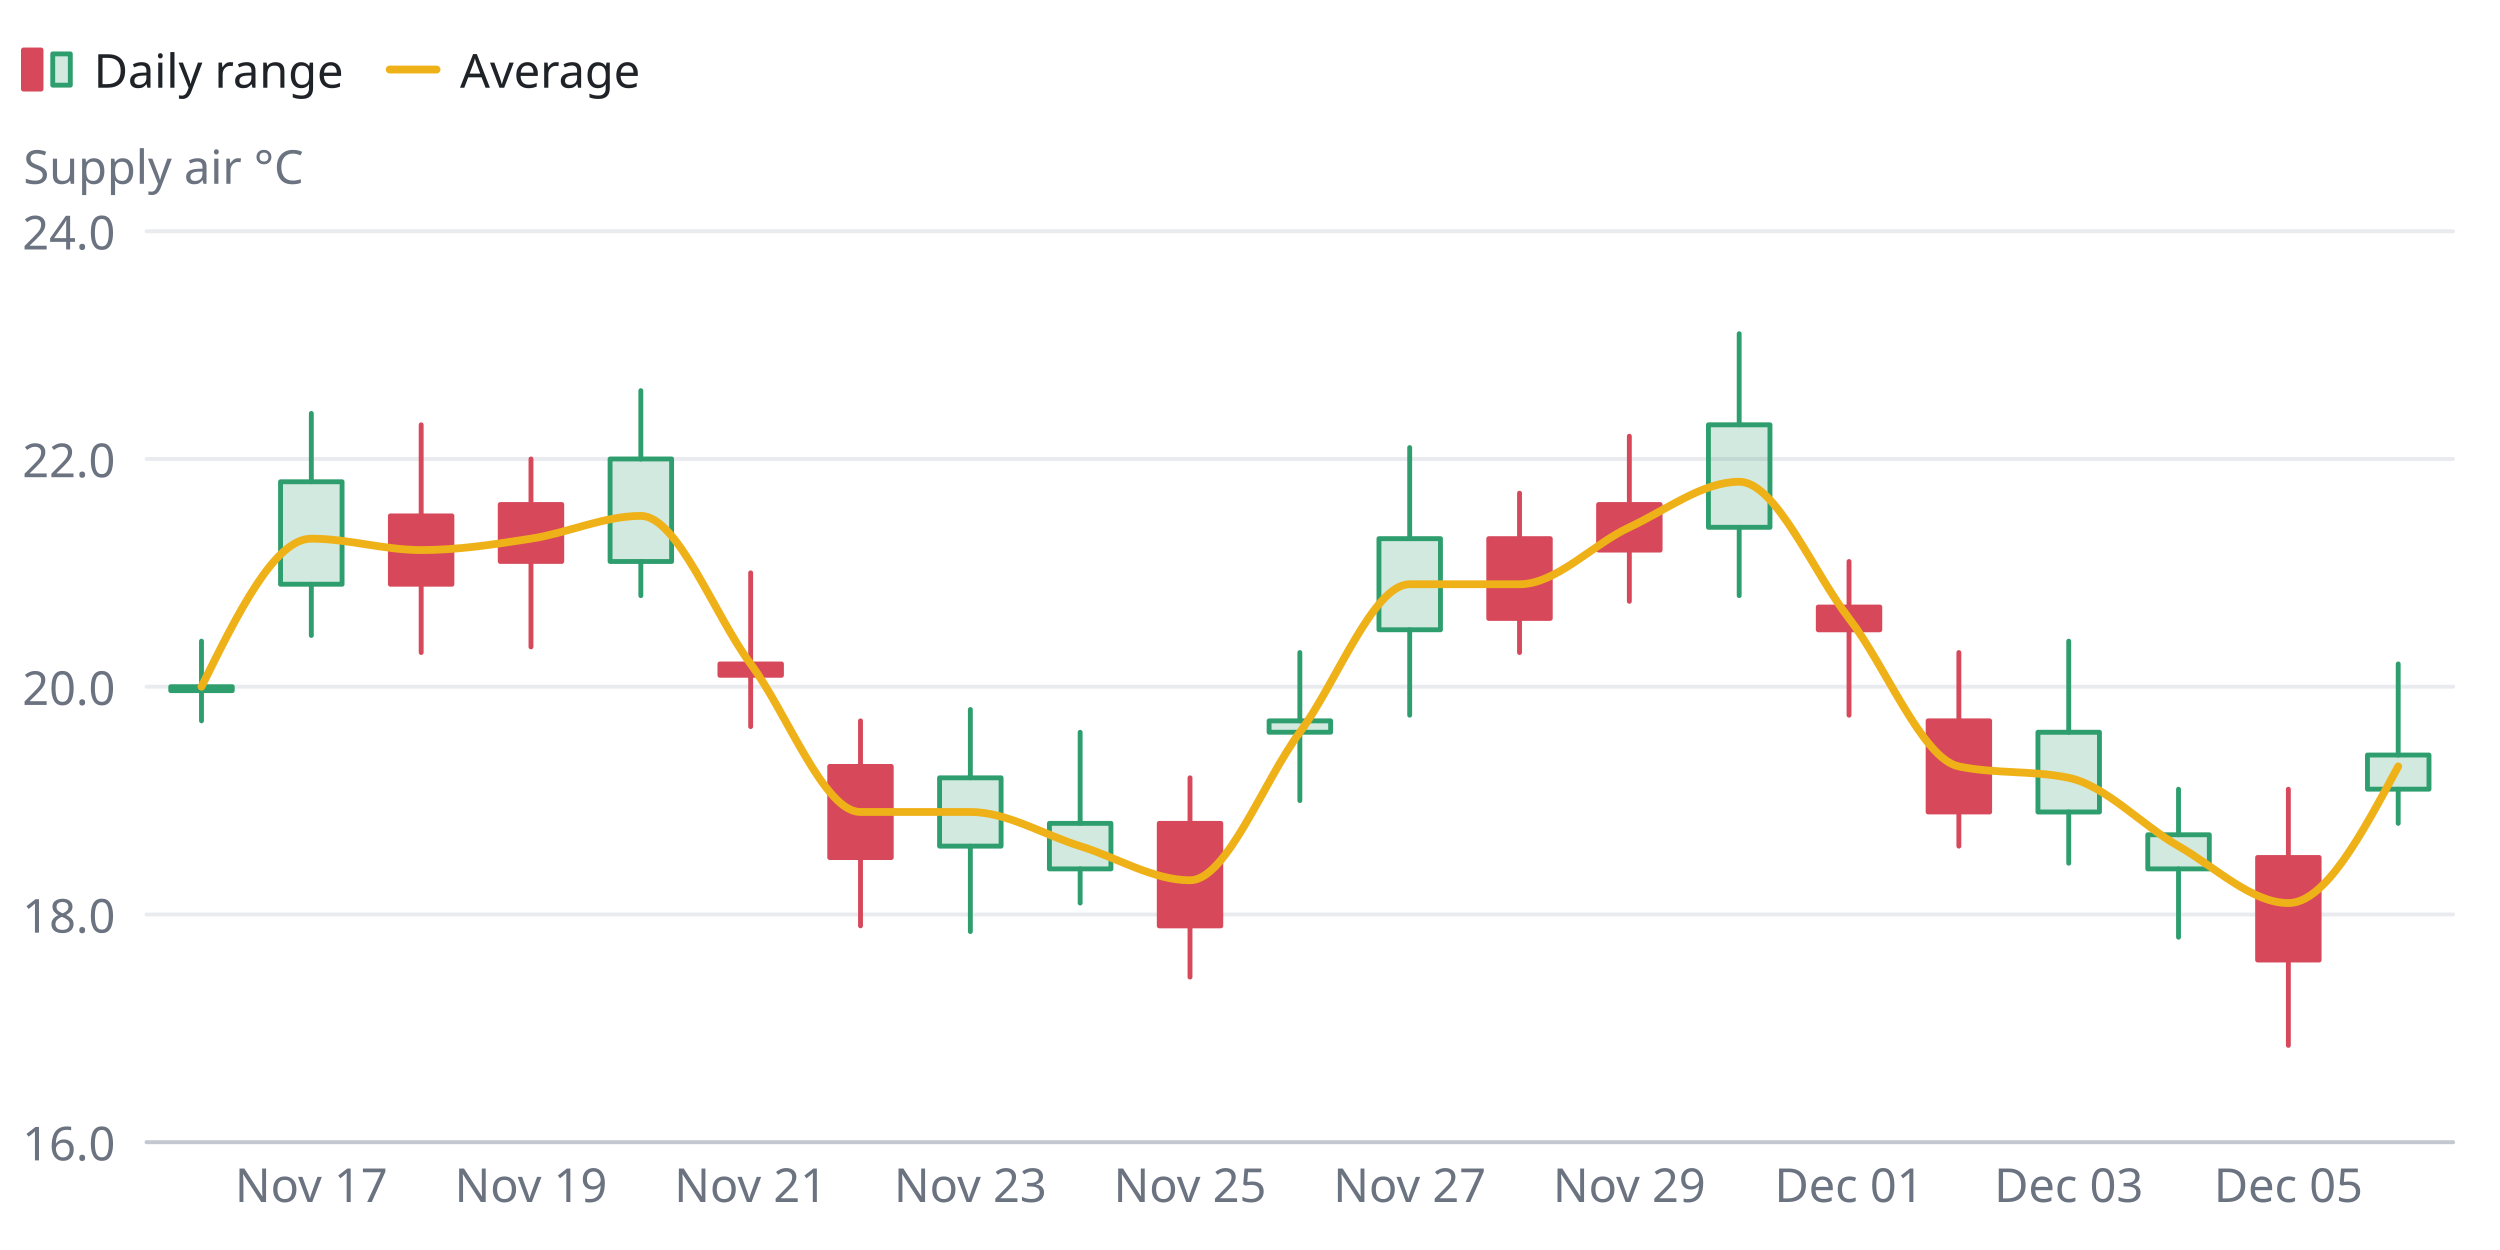
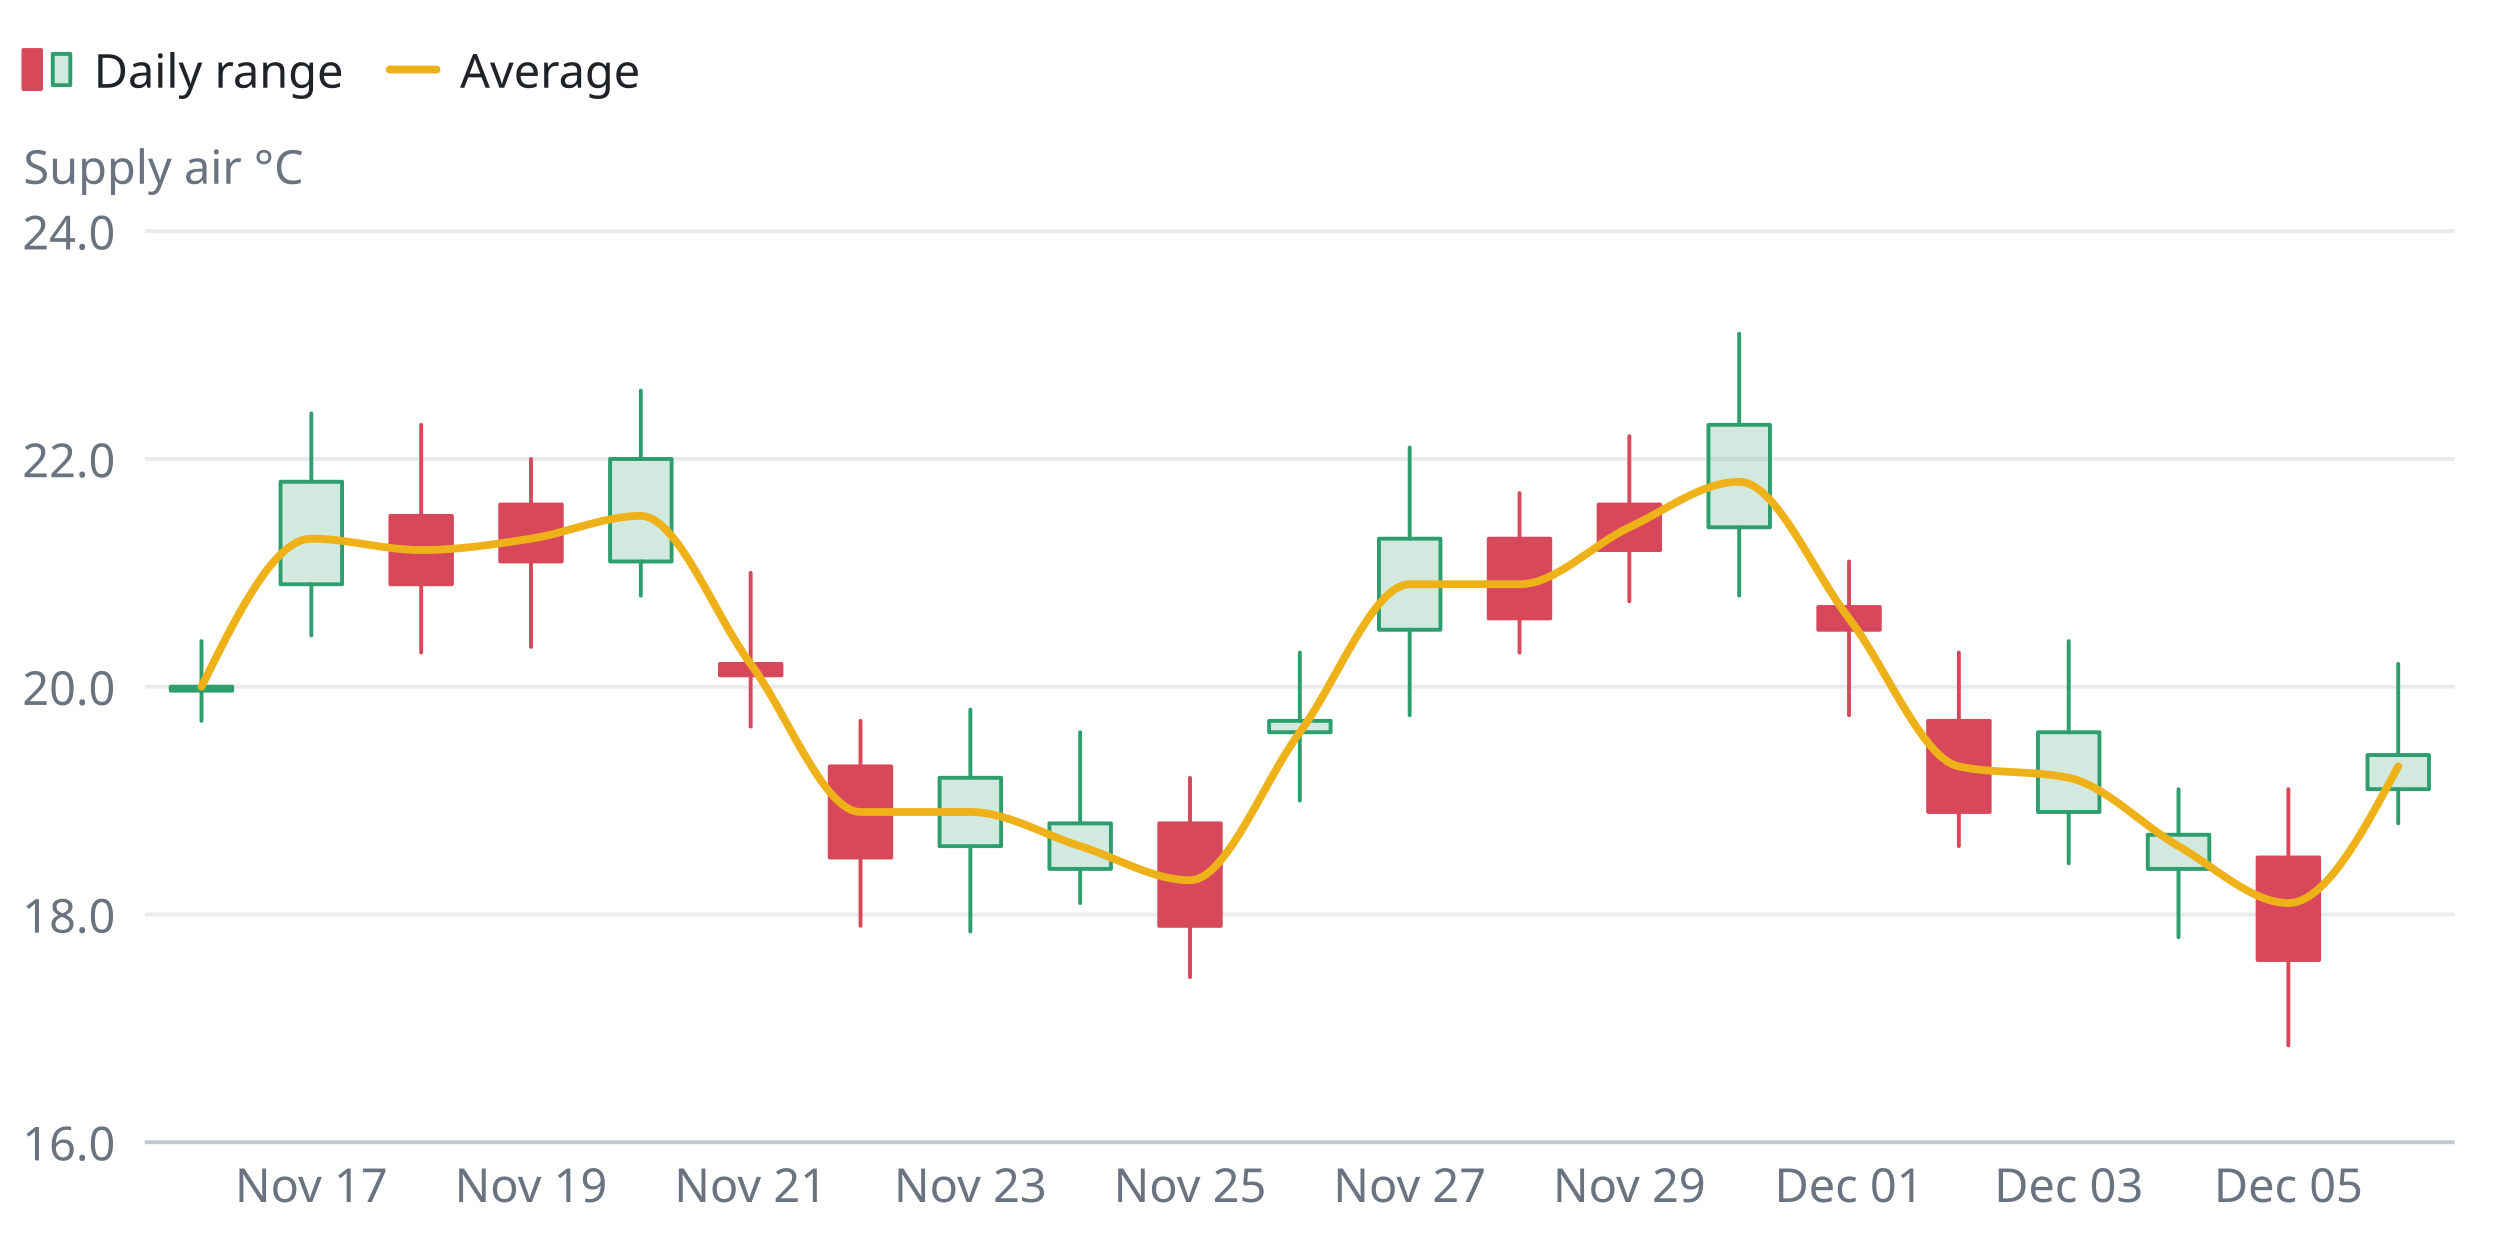
<svg xmlns="http://www.w3.org/2000/svg" width="640" height="320" viewBox="0 0 640 320" font-family="sans-serif" style="font-variant-numeric: tabular-nums" role="img">
  <rect width="100%" height="100%" fill="#ffffff" />
  <g class="rio-static">
    <g class="rio-grid">
      <path d="M37.52 292.4 L628 292.4" fill="none" stroke="#e9ebef" stroke-width="1" stroke-linejoin="round" stroke-linecap="round" />
      <path d="M37.52 234.1 L628 234.1" fill="none" stroke="#e9ebef" stroke-width="1" stroke-linejoin="round" stroke-linecap="round" />
      <path d="M37.52 175.8 L628 175.8" fill="none" stroke="#e9ebef" stroke-width="1" stroke-linejoin="round" stroke-linecap="round" />
      <path d="M37.52 117.5 L628 117.5" fill="none" stroke="#e9ebef" stroke-width="1" stroke-linejoin="round" stroke-linecap="round" />
      <path d="M37.52 59.2 L628 59.2" fill="none" stroke="#e9ebef" stroke-width="1" stroke-linejoin="round" stroke-linecap="round" />
    </g>
    <path class="rio-baseline" d="M37.52 292.4 L628 292.4" fill="none" stroke="#c3c8d0" stroke-width="1" stroke-linejoin="round" stroke-linecap="round" />
    <g class="rio-axis-y">
      <text x="29.52" y="292.4" text-anchor="end" dominant-baseline="central" font-size="12" fill="#6b7280">16.0</text>
      <text x="29.52" y="234.1" text-anchor="end" dominant-baseline="central" font-size="12" fill="#6b7280">18.0</text>
      <text x="29.52" y="175.8" text-anchor="end" dominant-baseline="central" font-size="12" fill="#6b7280">20.0</text>
      <text x="29.52" y="117.5" text-anchor="end" dominant-baseline="central" font-size="12" fill="#6b7280">22.0</text>
      <text x="29.52" y="59.2" text-anchor="end" dominant-baseline="central" font-size="12" fill="#6b7280">24.0</text>
    </g>
    <g class="rio-axis-x">
      <text x="79.7" y="298.4" text-anchor="middle" dominant-baseline="hanging" font-size="12" fill="#6b7280">Nov 17</text>
      <text x="135.93" y="298.4" text-anchor="middle" dominant-baseline="hanging" font-size="12" fill="#6b7280">Nov 19</text>
      <text x="192.17" y="298.4" text-anchor="middle" dominant-baseline="hanging" font-size="12" fill="#6b7280">Nov 21</text>
      <text x="248.41" y="298.4" text-anchor="middle" dominant-baseline="hanging" font-size="12" fill="#6b7280">Nov 23</text>
      <text x="304.64" y="298.4" text-anchor="middle" dominant-baseline="hanging" font-size="12" fill="#6b7280">Nov 25</text>
      <text x="360.88" y="298.4" text-anchor="middle" dominant-baseline="hanging" font-size="12" fill="#6b7280">Nov 27</text>
      <text x="417.11" y="298.4" text-anchor="middle" dominant-baseline="hanging" font-size="12" fill="#6b7280">Nov 29</text>
      <text x="473.35" y="298.4" text-anchor="middle" dominant-baseline="hanging" font-size="12" fill="#6b7280">Dec 01</text>
      <text x="529.59" y="298.4" text-anchor="middle" dominant-baseline="hanging" font-size="12" fill="#6b7280">Dec 03</text>
      <text x="585.82" y="298.4" text-anchor="middle" dominant-baseline="hanging" font-size="12" fill="#6b7280">Dec 05</text>
    </g>
    <text class="rio-axis-title" x="6" y="42.4" text-anchor="start" dominant-baseline="central" font-size="12" font-weight="500" fill="#6b7280">Supply air °C</text>
    <g class="rio-legend">
      <g class="rio-legend-item">
        <rect class="rio-legend-hit" x="3" y="8" width="83.76" height="19.6" rx="3" fill="transparent" />
        <g class="rio-swatch rio-swatch-candle">
-           <rect x="6" y="12.8" width="4.5" height="10" fill="#d6485a" stroke="#d6485a" stroke-width="1.25" stroke-linejoin="round" stroke-linecap="round" />
-           <rect x="13.5" y="13.8" width="4.5" height="8" fill="#2f9e6e" fill-opacity="0.22" stroke="#2f9e6e" stroke-width="1.25" stroke-linejoin="round" stroke-linecap="round" />
+           <rect x="6" y="12.8" width="4.5" height="10" fill="#d6485a" stroke="#d6485a" stroke-width="1" stroke-linejoin="round" stroke-linecap="round" />
+           <rect x="13.5" y="13.8" width="4.5" height="8" fill="#2f9e6e" fill-opacity="0.22" stroke="#2f9e6e" stroke-width="1" stroke-linejoin="round" stroke-linecap="round" />
        </g>
        <text x="24" y="17.8" text-anchor="start" dominant-baseline="central" font-size="12" fill="#1f2328">Daily range</text>
      </g>
      <g class="rio-legend-item">
        <rect class="rio-legend-hit" x="96.76" y="8" width="68.04" height="19.6" rx="3" fill="transparent" />
        <path class="rio-swatch rio-swatch-line" d="M99.76 17.8 L111.76 17.8" fill="#efb118" stroke="#efb118" stroke-width="2" stroke-linejoin="round" stroke-linecap="round" />
        <text x="117.76" y="17.8" text-anchor="start" dominant-baseline="central" font-size="12" fill="#1f2328">Average</text>
      </g>
    </g>
  </g>
  <g class="rio-series-layer">
    <clipPath id="rio-clip-0">
      <rect x="35.52" y="57.2" width="594.48" height="237.2" />
    </clipPath>
    <g class="rio-plot" clip-path="url(#rio-clip-0)">
      <g class="rio-series rio-series-candlestick">
-         <path class="rio-wicks rio-wicks-up" d="M51.58 164.14 L51.58 175.8 M51.58 175.8 L51.58 184.54 M79.7 105.84 L79.7 123.33 M79.7 149.57 L79.7 162.68 M164.05 100.01 L164.05 117.5 M164.05 143.74 L164.05 152.48 M248.41 181.63 L248.41 199.12 M248.41 216.61 L248.41 238.47 M276.52 187.46 L276.52 210.78 M276.52 222.44 L276.52 231.18 M332.76 167.05 L332.76 184.54 M332.76 187.46 L332.76 204.95 M360.88 114.58 L360.88 137.9 M360.88 161.23 L360.88 183.09 M445.23 85.43 L445.23 108.75 M445.23 134.99 L445.23 152.48 M529.59 164.14 L529.59 187.46 M529.59 207.87 L529.59 220.98 M557.7 202.04 L557.7 213.7 M557.7 222.44 L557.7 239.93 M613.94 169.97 L613.94 193.29 M613.94 202.04 L613.94 210.78" fill="none" stroke="#2f9e6e" stroke-width="1.25" stroke-linejoin="round" stroke-linecap="round" />
-         <path class="rio-wicks rio-wicks-down" d="M107.82 108.75 L107.82 132.07 M107.82 149.57 L107.82 167.05 M135.93 117.5 L135.93 129.16 M135.93 143.74 L135.93 165.6 M192.17 146.65 L192.17 169.97 M192.17 172.88 L192.17 186 M220.29 184.54 L220.29 196.21 M220.29 219.52 L220.29 237.01 M304.64 199.12 L304.64 210.78 M304.64 237.01 L304.64 250.13 M389 126.25 L389 137.9 M389 158.31 L389 167.05 M417.11 111.67 L417.11 129.16 M417.11 140.82 L417.11 153.94 M473.35 143.74 L473.35 155.4 M473.35 161.23 L473.35 183.09 M501.47 167.05 L501.47 184.54 M501.47 207.87 L501.47 216.61 M585.82 202.04 L585.82 219.52 M585.82 245.76 L585.82 267.62" fill="none" stroke="#d6485a" stroke-width="1.25" stroke-linejoin="round" stroke-linecap="round" />
-         <rect class="rio-candle rio-candle-up" x="43.71" y="175.8" width="15.75" height="1" fill="#2f9e6e" fill-opacity="0.22" stroke="#2f9e6e" stroke-width="1.25" stroke-linejoin="round" stroke-linecap="round" />
-         <rect class="rio-candle rio-candle-up" x="71.82" y="123.33" width="15.75" height="26.24" fill="#2f9e6e" fill-opacity="0.22" stroke="#2f9e6e" stroke-width="1.25" stroke-linejoin="round" stroke-linecap="round" />
-         <rect class="rio-candle rio-candle-down" x="99.94" y="132.07" width="15.75" height="17.49" fill="#d6485a" stroke="#d6485a" stroke-width="1.25" stroke-linejoin="round" stroke-linecap="round" />
-         <rect class="rio-candle rio-candle-down" x="128.06" y="129.16" width="15.75" height="14.57" fill="#d6485a" stroke="#d6485a" stroke-width="1.25" stroke-linejoin="round" stroke-linecap="round" />
-         <rect class="rio-candle rio-candle-up" x="156.18" y="117.5" width="15.75" height="26.24" fill="#2f9e6e" fill-opacity="0.22" stroke="#2f9e6e" stroke-width="1.25" stroke-linejoin="round" stroke-linecap="round" />
-         <rect class="rio-candle rio-candle-down" x="184.3" y="169.97" width="15.75" height="2.91" fill="#d6485a" stroke="#d6485a" stroke-width="1.25" stroke-linejoin="round" stroke-linecap="round" />
-         <rect class="rio-candle rio-candle-down" x="212.41" y="196.21" width="15.75" height="23.32" fill="#d6485a" stroke="#d6485a" stroke-width="1.25" stroke-linejoin="round" stroke-linecap="round" />
-         <rect class="rio-candle rio-candle-up" x="240.53" y="199.12" width="15.75" height="17.49" fill="#2f9e6e" fill-opacity="0.22" stroke="#2f9e6e" stroke-width="1.25" stroke-linejoin="round" stroke-linecap="round" />
-         <rect class="rio-candle rio-candle-up" x="268.65" y="210.78" width="15.75" height="11.66" fill="#2f9e6e" fill-opacity="0.22" stroke="#2f9e6e" stroke-width="1.25" stroke-linejoin="round" stroke-linecap="round" />
-         <rect class="rio-candle rio-candle-down" x="296.77" y="210.78" width="15.75" height="26.24" fill="#d6485a" stroke="#d6485a" stroke-width="1.25" stroke-linejoin="round" stroke-linecap="round" />
-         <rect class="rio-candle rio-candle-up" x="324.89" y="184.54" width="15.75" height="2.91" fill="#2f9e6e" fill-opacity="0.22" stroke="#2f9e6e" stroke-width="1.25" stroke-linejoin="round" stroke-linecap="round" />
-         <rect class="rio-candle rio-candle-up" x="353.01" y="137.9" width="15.75" height="23.32" fill="#2f9e6e" fill-opacity="0.22" stroke="#2f9e6e" stroke-width="1.25" stroke-linejoin="round" stroke-linecap="round" />
-         <rect class="rio-candle rio-candle-down" x="381.12" y="137.9" width="15.75" height="20.41" fill="#d6485a" stroke="#d6485a" stroke-width="1.25" stroke-linejoin="round" stroke-linecap="round" />
-         <rect class="rio-candle rio-candle-down" x="409.24" y="129.16" width="15.75" height="11.66" fill="#d6485a" stroke="#d6485a" stroke-width="1.25" stroke-linejoin="round" stroke-linecap="round" />
-         <rect class="rio-candle rio-candle-up" x="437.36" y="108.75" width="15.75" height="26.24" fill="#2f9e6e" fill-opacity="0.22" stroke="#2f9e6e" stroke-width="1.25" stroke-linejoin="round" stroke-linecap="round" />
-         <rect class="rio-candle rio-candle-down" x="465.48" y="155.4" width="15.75" height="5.83" fill="#d6485a" stroke="#d6485a" stroke-width="1.25" stroke-linejoin="round" stroke-linecap="round" />
-         <rect class="rio-candle rio-candle-down" x="493.6" y="184.54" width="15.75" height="23.32" fill="#d6485a" stroke="#d6485a" stroke-width="1.25" stroke-linejoin="round" stroke-linecap="round" />
-         <rect class="rio-candle rio-candle-up" x="521.71" y="187.46" width="15.75" height="20.41" fill="#2f9e6e" fill-opacity="0.22" stroke="#2f9e6e" stroke-width="1.25" stroke-linejoin="round" stroke-linecap="round" />
-         <rect class="rio-candle rio-candle-up" x="549.83" y="213.7" width="15.75" height="8.74" fill="#2f9e6e" fill-opacity="0.22" stroke="#2f9e6e" stroke-width="1.25" stroke-linejoin="round" stroke-linecap="round" />
-         <rect class="rio-candle rio-candle-down" x="577.95" y="219.52" width="15.75" height="26.24" fill="#d6485a" stroke="#d6485a" stroke-width="1.25" stroke-linejoin="round" stroke-linecap="round" />
-         <rect class="rio-candle rio-candle-up" x="606.07" y="193.29" width="15.75" height="8.74" fill="#2f9e6e" fill-opacity="0.22" stroke="#2f9e6e" stroke-width="1.25" stroke-linejoin="round" stroke-linecap="round" />
+         <path class="rio-wicks rio-wicks-up" d="M51.58 164.14 L51.58 175.8 M51.58 175.8 L51.58 184.54 M79.7 105.84 L79.7 123.33 M79.7 149.57 L79.7 162.68 M164.05 100.01 L164.05 117.5 M164.05 143.74 L164.05 152.48 M248.41 181.63 L248.41 199.12 M248.41 216.61 L248.41 238.47 M276.52 187.46 L276.52 210.78 M276.52 222.44 L276.52 231.18 M332.76 167.05 L332.76 184.54 M332.76 187.46 L332.76 204.95 M360.88 114.58 L360.88 137.9 M360.88 161.23 L360.88 183.09 M445.23 85.43 L445.23 108.75 M445.23 134.99 L445.23 152.48 M529.59 164.14 L529.59 187.46 M529.59 207.87 L529.59 220.98 M557.7 202.04 L557.7 213.7 M557.7 222.44 L557.7 239.93 M613.94 169.97 L613.94 193.29 M613.94 202.04 L613.94 210.78" fill="none" stroke="#2f9e6e" stroke-width="1" stroke-linejoin="round" stroke-linecap="round" />
+         <path class="rio-wicks rio-wicks-down" d="M107.82 108.75 L107.82 132.07 M107.82 149.57 L107.82 167.05 M135.93 117.5 L135.93 129.16 M135.93 143.74 L135.93 165.6 M192.17 146.65 L192.17 169.97 M192.17 172.88 L192.17 186 M220.29 184.54 L220.29 196.21 M220.29 219.52 L220.29 237.01 M304.64 199.12 L304.64 210.78 M304.64 237.01 L304.64 250.13 M389 126.25 L389 137.9 M389 158.31 L389 167.05 M417.11 111.67 L417.11 129.16 M417.11 140.82 L417.11 153.94 M473.35 143.74 L473.35 155.4 M473.35 161.23 L473.35 183.09 M501.47 167.05 L501.47 184.54 M501.47 207.87 L501.47 216.61 M585.82 202.04 L585.82 219.52 M585.82 245.76 L585.82 267.62" fill="none" stroke="#d6485a" stroke-width="1" stroke-linejoin="round" stroke-linecap="round" />
+         <rect class="rio-candle rio-candle-up" x="43.71" y="175.8" width="15.75" height="1" fill="#2f9e6e" fill-opacity="0.22" stroke="#2f9e6e" stroke-width="1" stroke-linejoin="round" stroke-linecap="round" />
+         <rect class="rio-candle rio-candle-up" x="71.82" y="123.33" width="15.75" height="26.24" fill="#2f9e6e" fill-opacity="0.22" stroke="#2f9e6e" stroke-width="1" stroke-linejoin="round" stroke-linecap="round" />
+         <rect class="rio-candle rio-candle-down" x="99.94" y="132.07" width="15.75" height="17.49" fill="#d6485a" stroke="#d6485a" stroke-width="1" stroke-linejoin="round" stroke-linecap="round" />
+         <rect class="rio-candle rio-candle-down" x="128.06" y="129.16" width="15.75" height="14.57" fill="#d6485a" stroke="#d6485a" stroke-width="1" stroke-linejoin="round" stroke-linecap="round" />
+         <rect class="rio-candle rio-candle-up" x="156.18" y="117.5" width="15.75" height="26.24" fill="#2f9e6e" fill-opacity="0.22" stroke="#2f9e6e" stroke-width="1" stroke-linejoin="round" stroke-linecap="round" />
+         <rect class="rio-candle rio-candle-down" x="184.3" y="169.97" width="15.75" height="2.91" fill="#d6485a" stroke="#d6485a" stroke-width="1" stroke-linejoin="round" stroke-linecap="round" />
+         <rect class="rio-candle rio-candle-down" x="212.41" y="196.21" width="15.75" height="23.32" fill="#d6485a" stroke="#d6485a" stroke-width="1" stroke-linejoin="round" stroke-linecap="round" />
+         <rect class="rio-candle rio-candle-up" x="240.53" y="199.12" width="15.75" height="17.49" fill="#2f9e6e" fill-opacity="0.22" stroke="#2f9e6e" stroke-width="1" stroke-linejoin="round" stroke-linecap="round" />
+         <rect class="rio-candle rio-candle-up" x="268.65" y="210.78" width="15.75" height="11.66" fill="#2f9e6e" fill-opacity="0.22" stroke="#2f9e6e" stroke-width="1" stroke-linejoin="round" stroke-linecap="round" />
+         <rect class="rio-candle rio-candle-down" x="296.77" y="210.78" width="15.75" height="26.24" fill="#d6485a" stroke="#d6485a" stroke-width="1" stroke-linejoin="round" stroke-linecap="round" />
+         <rect class="rio-candle rio-candle-up" x="324.89" y="184.54" width="15.75" height="2.91" fill="#2f9e6e" fill-opacity="0.22" stroke="#2f9e6e" stroke-width="1" stroke-linejoin="round" stroke-linecap="round" />
+         <rect class="rio-candle rio-candle-up" x="353.01" y="137.9" width="15.75" height="23.32" fill="#2f9e6e" fill-opacity="0.22" stroke="#2f9e6e" stroke-width="1" stroke-linejoin="round" stroke-linecap="round" />
+         <rect class="rio-candle rio-candle-down" x="381.12" y="137.9" width="15.75" height="20.41" fill="#d6485a" stroke="#d6485a" stroke-width="1" stroke-linejoin="round" stroke-linecap="round" />
+         <rect class="rio-candle rio-candle-down" x="409.24" y="129.16" width="15.75" height="11.66" fill="#d6485a" stroke="#d6485a" stroke-width="1" stroke-linejoin="round" stroke-linecap="round" />
+         <rect class="rio-candle rio-candle-up" x="437.36" y="108.75" width="15.75" height="26.24" fill="#2f9e6e" fill-opacity="0.22" stroke="#2f9e6e" stroke-width="1" stroke-linejoin="round" stroke-linecap="round" />
+         <rect class="rio-candle rio-candle-down" x="465.48" y="155.4" width="15.75" height="5.83" fill="#d6485a" stroke="#d6485a" stroke-width="1" stroke-linejoin="round" stroke-linecap="round" />
+         <rect class="rio-candle rio-candle-down" x="493.6" y="184.54" width="15.75" height="23.32" fill="#d6485a" stroke="#d6485a" stroke-width="1" stroke-linejoin="round" stroke-linecap="round" />
+         <rect class="rio-candle rio-candle-up" x="521.71" y="187.46" width="15.75" height="20.41" fill="#2f9e6e" fill-opacity="0.22" stroke="#2f9e6e" stroke-width="1" stroke-linejoin="round" stroke-linecap="round" />
+         <rect class="rio-candle rio-candle-up" x="549.83" y="213.7" width="15.75" height="8.74" fill="#2f9e6e" fill-opacity="0.22" stroke="#2f9e6e" stroke-width="1" stroke-linejoin="round" stroke-linecap="round" />
+         <rect class="rio-candle rio-candle-down" x="577.95" y="219.52" width="15.75" height="26.24" fill="#d6485a" stroke="#d6485a" stroke-width="1" stroke-linejoin="round" stroke-linecap="round" />
+         <rect class="rio-candle rio-candle-up" x="606.07" y="193.29" width="15.75" height="8.74" fill="#2f9e6e" fill-opacity="0.22" stroke="#2f9e6e" stroke-width="1" stroke-linejoin="round" stroke-linecap="round" />
      </g>
      <g class="rio-series rio-series-line">
        <path class="rio-line" d="M51.58 175.8 C60.95 156.85 70.32 137.9 79.7 137.9 C89.07 137.9 98.44 140.82 107.82 140.82 C117.19 140.82 126.56 139.36 135.93 137.9 C145.31 136.45 154.68 132.07 164.05 132.07 C173.42 132.07 182.8 157.34 192.17 169.97 C201.54 182.6 210.91 207.87 220.29 207.87 C229.66 207.87 239.03 207.87 248.41 207.87 C257.78 207.87 267.15 213.7 276.52 216.61 C285.9 219.52 295.27 225.35 304.64 225.35 C314.01 225.35 323.39 200.09 332.76 187.46 C342.13 174.83 351.51 149.57 360.88 149.57 C370.25 149.57 379.62 149.57 389 149.57 C398.37 149.57 407.74 139.36 417.11 134.99 C426.49 130.62 435.86 123.33 445.23 123.33 C454.61 123.33 463.98 146.16 473.35 158.31 C482.72 170.46 492.1 194.26 501.47 196.21 C510.84 198.15 520.21 197.18 529.59 199.12 C538.96 201.06 548.33 211.27 557.7 216.61 C567.08 221.95 576.45 231.18 585.82 231.18 C595.2 231.18 604.57 213.7 613.94 196.21" fill="none" stroke="#efb118" stroke-width="2" stroke-linejoin="round" stroke-linecap="round" />
      </g>
    </g>
    <g class="rio-labels" />
  </g>
  <g class="rio-overlay" />
</svg>
